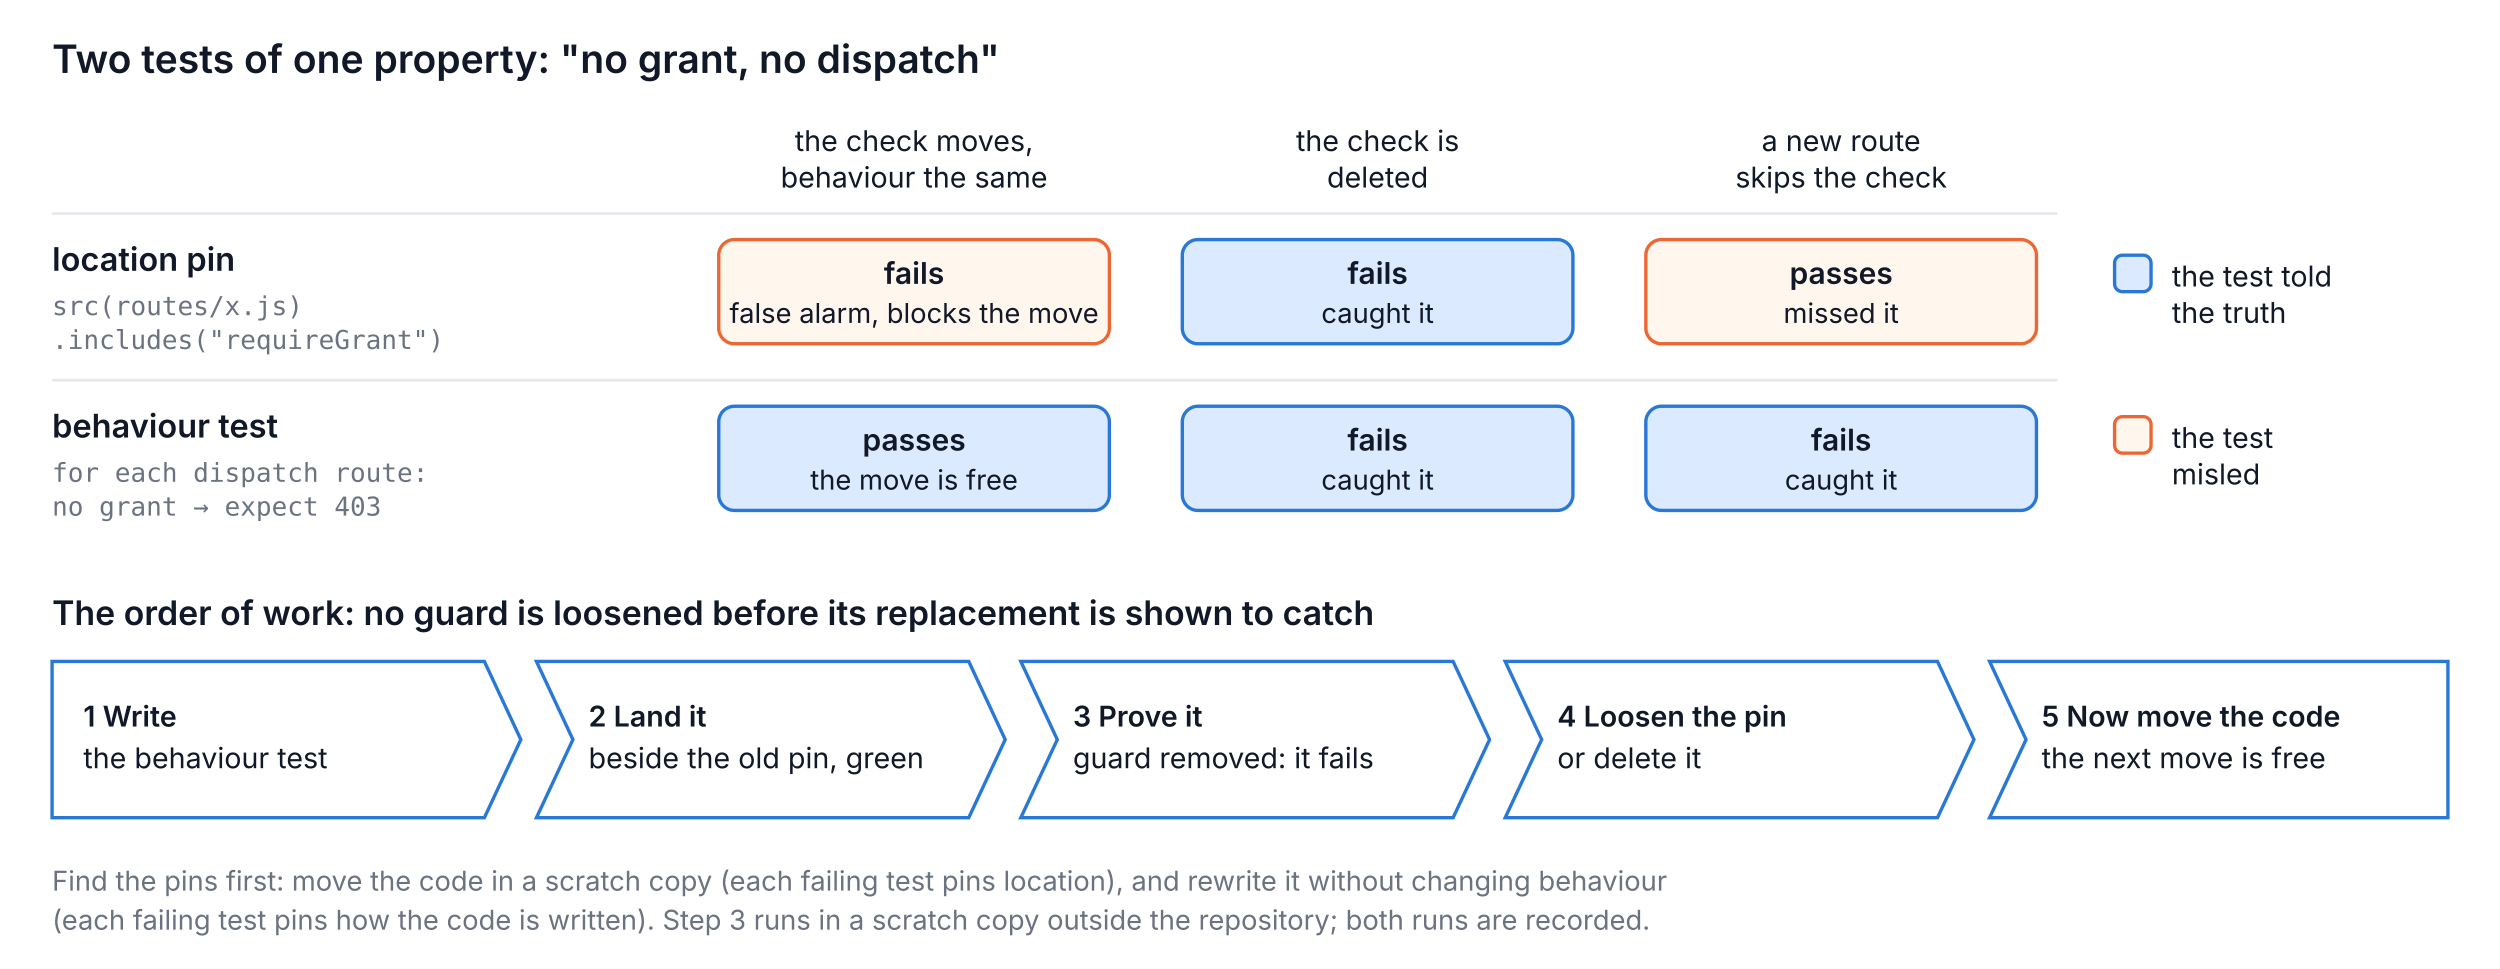
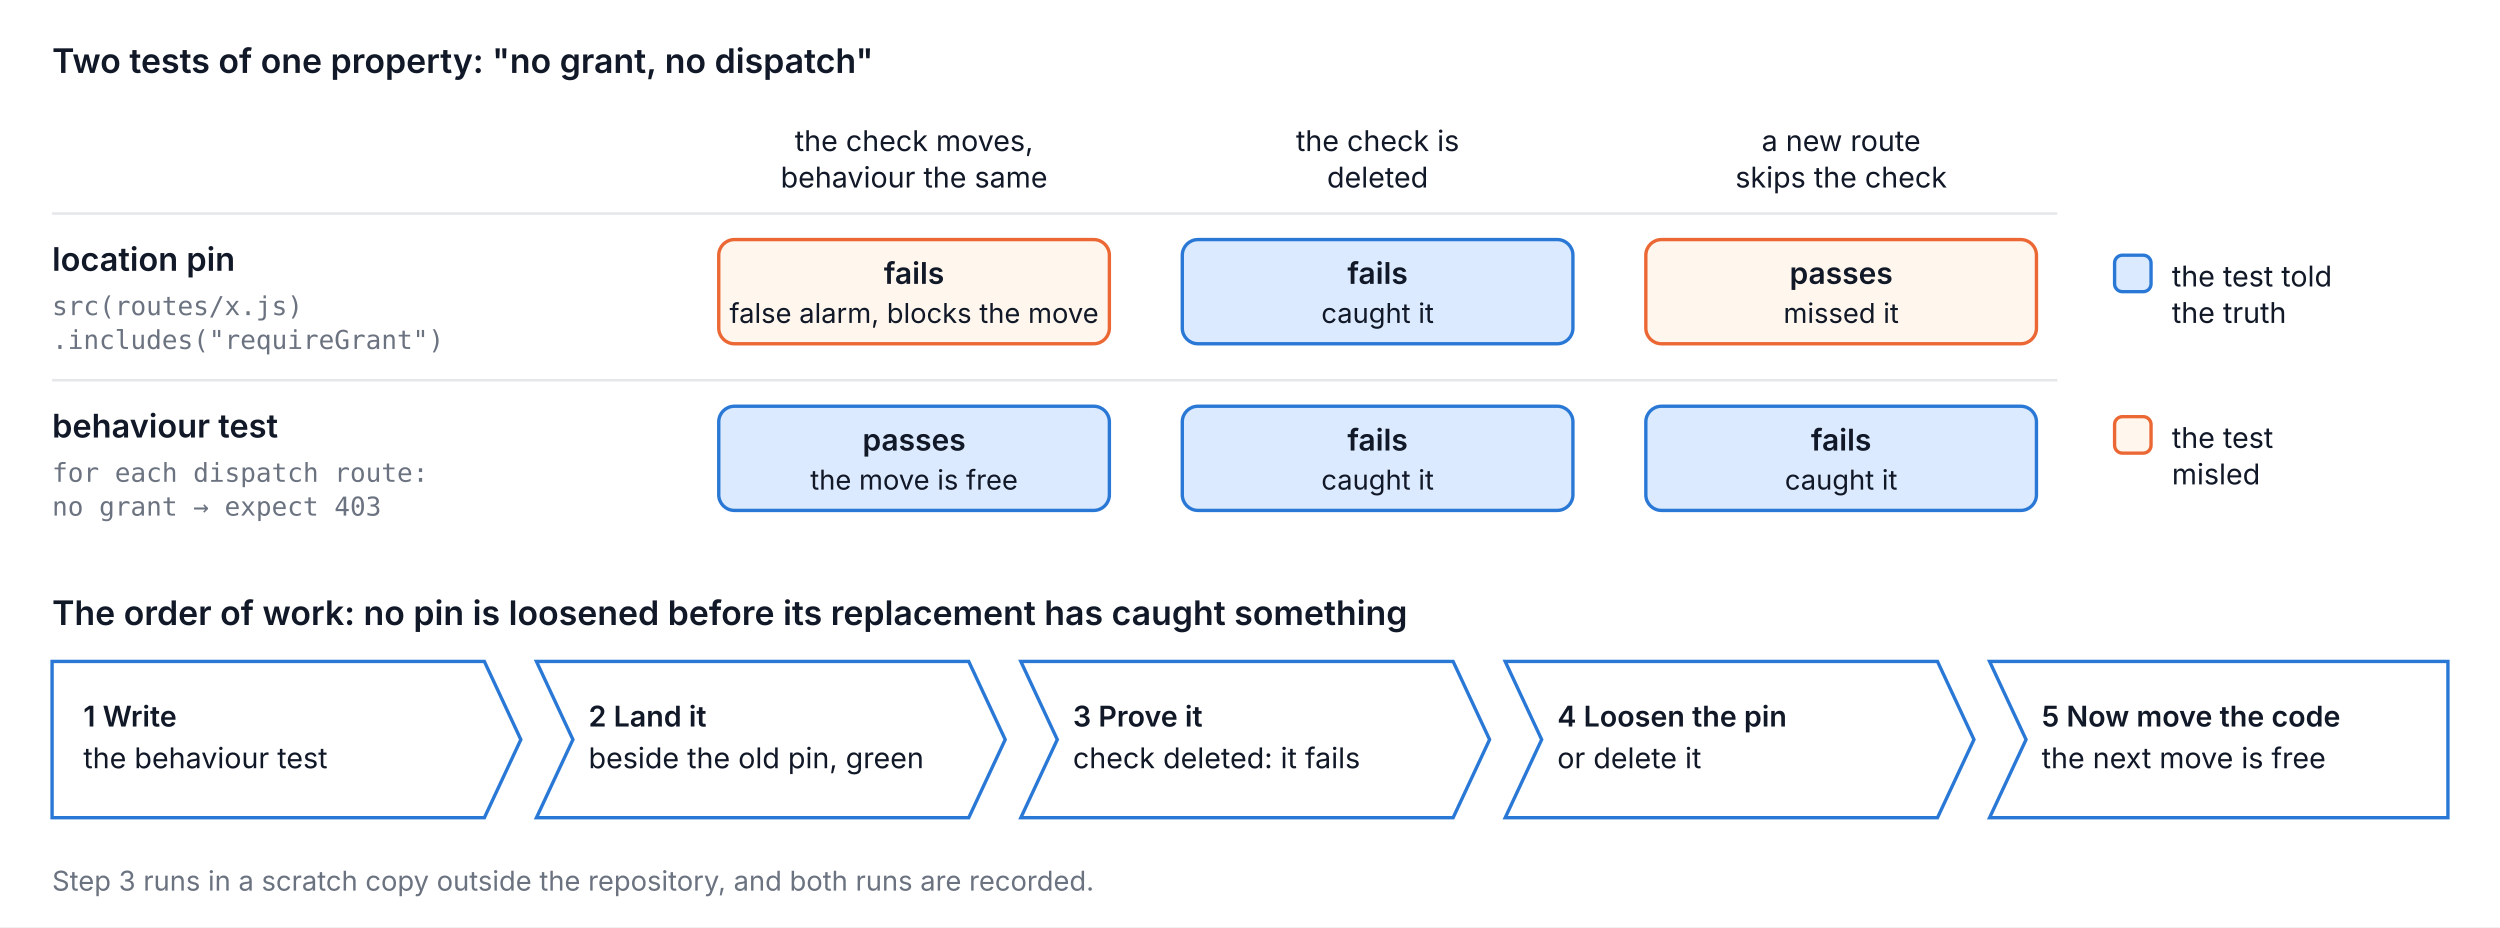
- <svg xmlns="http://www.w3.org/2000/svg" width="960" height="372" viewBox="0 0 960 372" font-family="Inter, system-ui, sans-serif" font-size="12" role="img" aria-label="Two tests guarding the same property, that a request without the dispatch grant is refused. A location pin reads the source text: it fails when the code moves with behaviour unchanged, and passes when a new route skips the check. A behaviour test sends requests to every route: it passes when code moves and fails when the guard is removed or skipped. Below, the order of work: write the behaviour test, land it beside the old pin, prove in a scratch copy that it fails with the guard removed, then loosen the old pin, and only then move the code.">
+ <svg xmlns="http://www.w3.org/2000/svg" width="960" height="356" viewBox="0 0 960 356" font-family="Inter, system-ui, sans-serif" font-size="12" role="img" aria-label="Two tests guarding the same property, that a request without the dispatch grant is refused. A location pin reads the source text: it fails when the code moves with behaviour unchanged, and passes when a new route skips the check. A behaviour test sends requests to every route: it passes when code moves and fails when the guard is removed or skipped. Below, the order of work: write the behaviour test, land it beside the old pin, prove in a scratch copy that it fails with the check deleted, then loosen the old pin, and only then move the code.">
  <style data-figure-theme="1">@media (prefers-color-scheme: dark){rect[fill="#fff"]:not([fill-opacity]),rect[fill="#ffffff"]:not([fill-opacity]),rect[fill="white"]:not([fill-opacity]){fill:#16181d}[stroke="#fff"],[stroke="#ffffff"],[stroke="white"]{stroke:#16181d}circle[fill="#fff"]:not([fill-opacity]),circle[fill="#ffffff"]:not([fill-opacity]),circle[fill="white"]:not([fill-opacity]){fill:#16181d}path[fill="#fff"]:not([fill-opacity]),path[fill="#ffffff"]:not([fill-opacity]),path[fill="white"]:not([fill-opacity]){fill:#16181d}polygon[fill="#fff"]:not([fill-opacity]),polygon[fill="#ffffff"]:not([fill-opacity]),polygon[fill="white"]:not([fill-opacity]){fill:#16181d}ellipse[fill="#fff"]:not([fill-opacity]),ellipse[fill="#ffffff"]:not([fill-opacity]),ellipse[fill="white"]:not([fill-opacity]){fill:#16181d}text[fill="#111827"]:not([data-on-fill]),text[fill="#1f2937"]:not([data-on-fill]),text[fill="#333"]:not([data-on-fill]),text[fill="#1f2328"]:not([data-on-fill]),text[fill="#555"]:not([data-on-fill]),text[fill="#475569"]:not([data-on-fill]){fill:#e6e6e6}[stroke="#111827"],[stroke="#1f2937"],[stroke="#333"],[stroke="#1f2328"],[stroke="#555"],[stroke="#475569"]{stroke:#e6e6e6}text[fill="#6b7280"]:not([data-on-fill]),text[fill="#666"]:not([data-on-fill]),text[fill="#667085"]:not([data-on-fill]),text[fill="#888"]:not([data-on-fill]),text[fill="#6e7781"]:not([data-on-fill]),text[fill="#999"]:not([data-on-fill]),text[fill="#aaa"]:not([data-on-fill]),text[fill="#bbb"]:not([data-on-fill]),text[fill="#9ca3af"]:not([data-on-fill]),text[fill="#94a3b8"]:not([data-on-fill]){fill:#9aa0a6}[stroke="#6b7280"],[stroke="#666"],[stroke="#667085"],[stroke="#888"],[stroke="#6e7781"],[stroke="#999"],[stroke="#aaa"],[stroke="#bbb"],[stroke="#9ca3af"],[stroke="#94a3b8"]{stroke:#9aa0a6}[stroke="#e5e7eb"],[stroke="#eee"],[stroke="#d1d5db"],[stroke="#f0f0f0"],[stroke="#cbd5e1"],[stroke="#d9d9d9"]{stroke:#2c313a}[fill="#f3f4f6"],[fill="#f9fafb"]{fill:#1f222a}rect[fill="#f0f0f0"],rect[fill="#d1d5db"],rect[fill="#e5e7eb"],rect[fill="#eee"]{fill:#2c313a}text:not([fill]):not([class]):not([data-on-fill]){fill:#e6e6e6}rect[fill="#1f2937"],circle[fill="#1f2937"],path[fill="#1f2937"]{fill:#4b5563}rect[fill="#3b1f5e"],circle[fill="#3b1f5e"],path[fill="#3b1f5e"]{fill:#553185}svg .t,svg .h{fill:#e6e6e6}svg .a,svg .s{fill:#9aa0a6}svg .f{fill:#1f222a;stroke:#2c313a}svg .g{stroke:#2c313a}rect[fill="#dbeafe"]{fill:#1d2d44}rect[fill="#93c5fd"]{fill:#2a5a9a}rect[fill="#fff7ed"]{fill:#2a2118}}</style>
  <defs>
    <marker id="ah" viewBox="0 0 8 8" refX="7" refY="4" markerWidth="7" markerHeight="7" orient="auto">
      <path d="M0 0 L8 4 L0 8 z" fill="#6b7280" />
    </marker>
  </defs>
-   <rect x="0" y="0" width="960" height="372" fill="#fff" />
-   <text x="20" y="28" font-size="15" font-weight="600" fill="#111827">Two tests of one property: "no grant, no dispatch"</text>
+   <rect x="0" y="0" width="960" height="356" fill="#fff" />
+   <text x="20" y="28" font-size="13" font-weight="600" fill="#111827">Two tests of one property: "no grant, no dispatch"</text>
  <g font-size="11" fill="#111827" text-anchor="middle">
    <text x="351" y="58">the check moves,</text>
    <text x="351" y="72">behaviour the same</text>
    <text x="529" y="58">the check is</text>
    <text x="529" y="72">deleted</text>
    <text x="707" y="58">a new route</text>
    <text x="707" y="72">skips the check</text>
  </g>
  <line x1="20" y1="82" x2="790" y2="82" stroke="#e5e7eb" />
  <text x="20" y="104" font-size="12.5" font-weight="600" fill="#111827">location pin</text>
  <text x="20" y="121" font-size="10" fill="#6b7280" font-family="JetBrains Mono, ui-monospace, monospace">src(routes/x.js)</text>
  <text x="20" y="134" font-size="10" fill="#6b7280" font-family="JetBrains Mono, ui-monospace, monospace">.includes("requireGrant")</text>
  <rect x="276" y="92" width="150" height="40" rx="6" fill="#fff7ed" stroke="#eb6834" stroke-width="1.3" />
  <text x="351" y="109" font-size="11.5" font-weight="600" fill="#111827" text-anchor="middle">fails</text>
  <text x="351" y="124" font-size="10.5" fill="#111827" text-anchor="middle">false alarm, blocks the move</text>
  <rect x="454" y="92" width="150" height="40" rx="6" fill="#dbeafe" stroke="#2a78d6" stroke-width="1.3" />
  <text x="529" y="109" font-size="11.5" font-weight="600" fill="#111827" text-anchor="middle">fails</text>
  <text x="529" y="124" font-size="10.5" fill="#111827" text-anchor="middle">caught it</text>
  <rect x="632" y="92" width="150" height="40" rx="6" fill="#fff7ed" stroke="#eb6834" stroke-width="1.3" />
  <text x="707" y="109" font-size="11.5" font-weight="600" fill="#111827" text-anchor="middle">passes</text>
  <text x="707" y="124" font-size="10.5" fill="#111827" text-anchor="middle">missed it</text>
  <line x1="20" y1="146" x2="790" y2="146" stroke="#e5e7eb" />
  <text x="20" y="168" font-size="12.5" font-weight="600" fill="#111827">behaviour test</text>
  <text x="20" y="185" font-size="10" fill="#6b7280" font-family="JetBrains Mono, ui-monospace, monospace">for each dispatch route:</text>
  <text x="20" y="198" font-size="10" fill="#6b7280" font-family="JetBrains Mono, ui-monospace, monospace">  no grant → expect 403</text>
  <rect x="276" y="156" width="150" height="40" rx="6" fill="#dbeafe" stroke="#2a78d6" stroke-width="1.3" />
  <text x="351" y="173" font-size="11.5" font-weight="600" fill="#111827" text-anchor="middle">passes</text>
  <text x="351" y="188" font-size="10.5" fill="#111827" text-anchor="middle">the move is free</text>
  <rect x="454" y="156" width="150" height="40" rx="6" fill="#dbeafe" stroke="#2a78d6" stroke-width="1.3" />
  <text x="529" y="173" font-size="11.5" font-weight="600" fill="#111827" text-anchor="middle">fails</text>
  <text x="529" y="188" font-size="10.5" fill="#111827" text-anchor="middle">caught it</text>
  <rect x="632" y="156" width="150" height="40" rx="6" fill="#dbeafe" stroke="#2a78d6" stroke-width="1.3" />
  <text x="707" y="173" font-size="11.5" font-weight="600" fill="#111827" text-anchor="middle">fails</text>
  <text x="707" y="188" font-size="10.5" fill="#111827" text-anchor="middle">caught it</text>
  <rect x="812" y="98" width="14" height="14" rx="3" fill="#dbeafe" stroke="#2a78d6" stroke-width="1.3" />
  <text x="834" y="110" font-size="11" fill="#111827">the test told</text>
  <text x="834" y="124" font-size="11" fill="#111827">the truth</text>
  <rect x="812" y="160" width="14" height="14" rx="3" fill="#fff7ed" stroke="#eb6834" stroke-width="1.3" />
  <text x="834" y="172" font-size="11" fill="#111827">the test</text>
  <text x="834" y="186" font-size="11" fill="#111827">misled</text>
-   <text x="20" y="240" font-size="13" font-weight="600" fill="#111827">The order of work: no guard is loosened before its replacement is shown to catch</text>
+   <text x="20" y="240" font-size="13" font-weight="600" fill="#111827">The order of work: no pin is loosened before its replacement has caught something</text>
  <g stroke="#2a78d6" stroke-width="1.3">
    <path d="M20 254 H186 L200 284 L186 314 H20 Z" fill="#fff" />
    <path d="M206 254 H372 L386 284 L372 314 H206 L220 284 Z" fill="#fff" />
    <path d="M392 254 H558 L572 284 L558 314 H392 L406 284 Z" fill="#fff" />
    <path d="M578 254 H744 L758 284 L744 314 H578 L592 284 Z" fill="#fff" />
    <path d="M764 254 H940 V314 H764 L778 284 Z" fill="#fff" />
  </g>
  <g font-size="11" fill="#111827">
    <text x="32" y="279" font-weight="600">1 Write</text>
    <text x="32" y="295">the behaviour test</text>
    <text x="226" y="279" font-weight="600">2 Land it</text>
    <text x="226" y="295">beside the old pin, green</text>
    <text x="412" y="279" font-weight="600">3 Prove it</text>
-     <text x="412" y="295">guard removed: it fails</text>
+     <text x="412" y="295">check deleted: it fails</text>
    <text x="598" y="279" font-weight="600">4 Loosen the pin</text>
    <text x="598" y="295">or delete it</text>
    <text x="784" y="279" font-weight="600">5 Now move the code</text>
    <text x="784" y="295">the next move is free</text>
  </g>
-   <text x="20" y="342" font-size="10.5" fill="#6b7280">Find the pins first: move the code in a scratch copy (each failing test pins location), and rewrite it without changing behaviour</text>
-   <text x="20" y="357" font-size="10.5" fill="#6b7280">(each failing test pins how the code is written). Step 3 runs in a scratch copy outside the repository; both runs are recorded.</text>
+   <text x="20" y="342" font-size="10.5" fill="#6b7280">Step 3 runs in a scratch copy outside the repository, and both runs are recorded.</text>
</svg>
